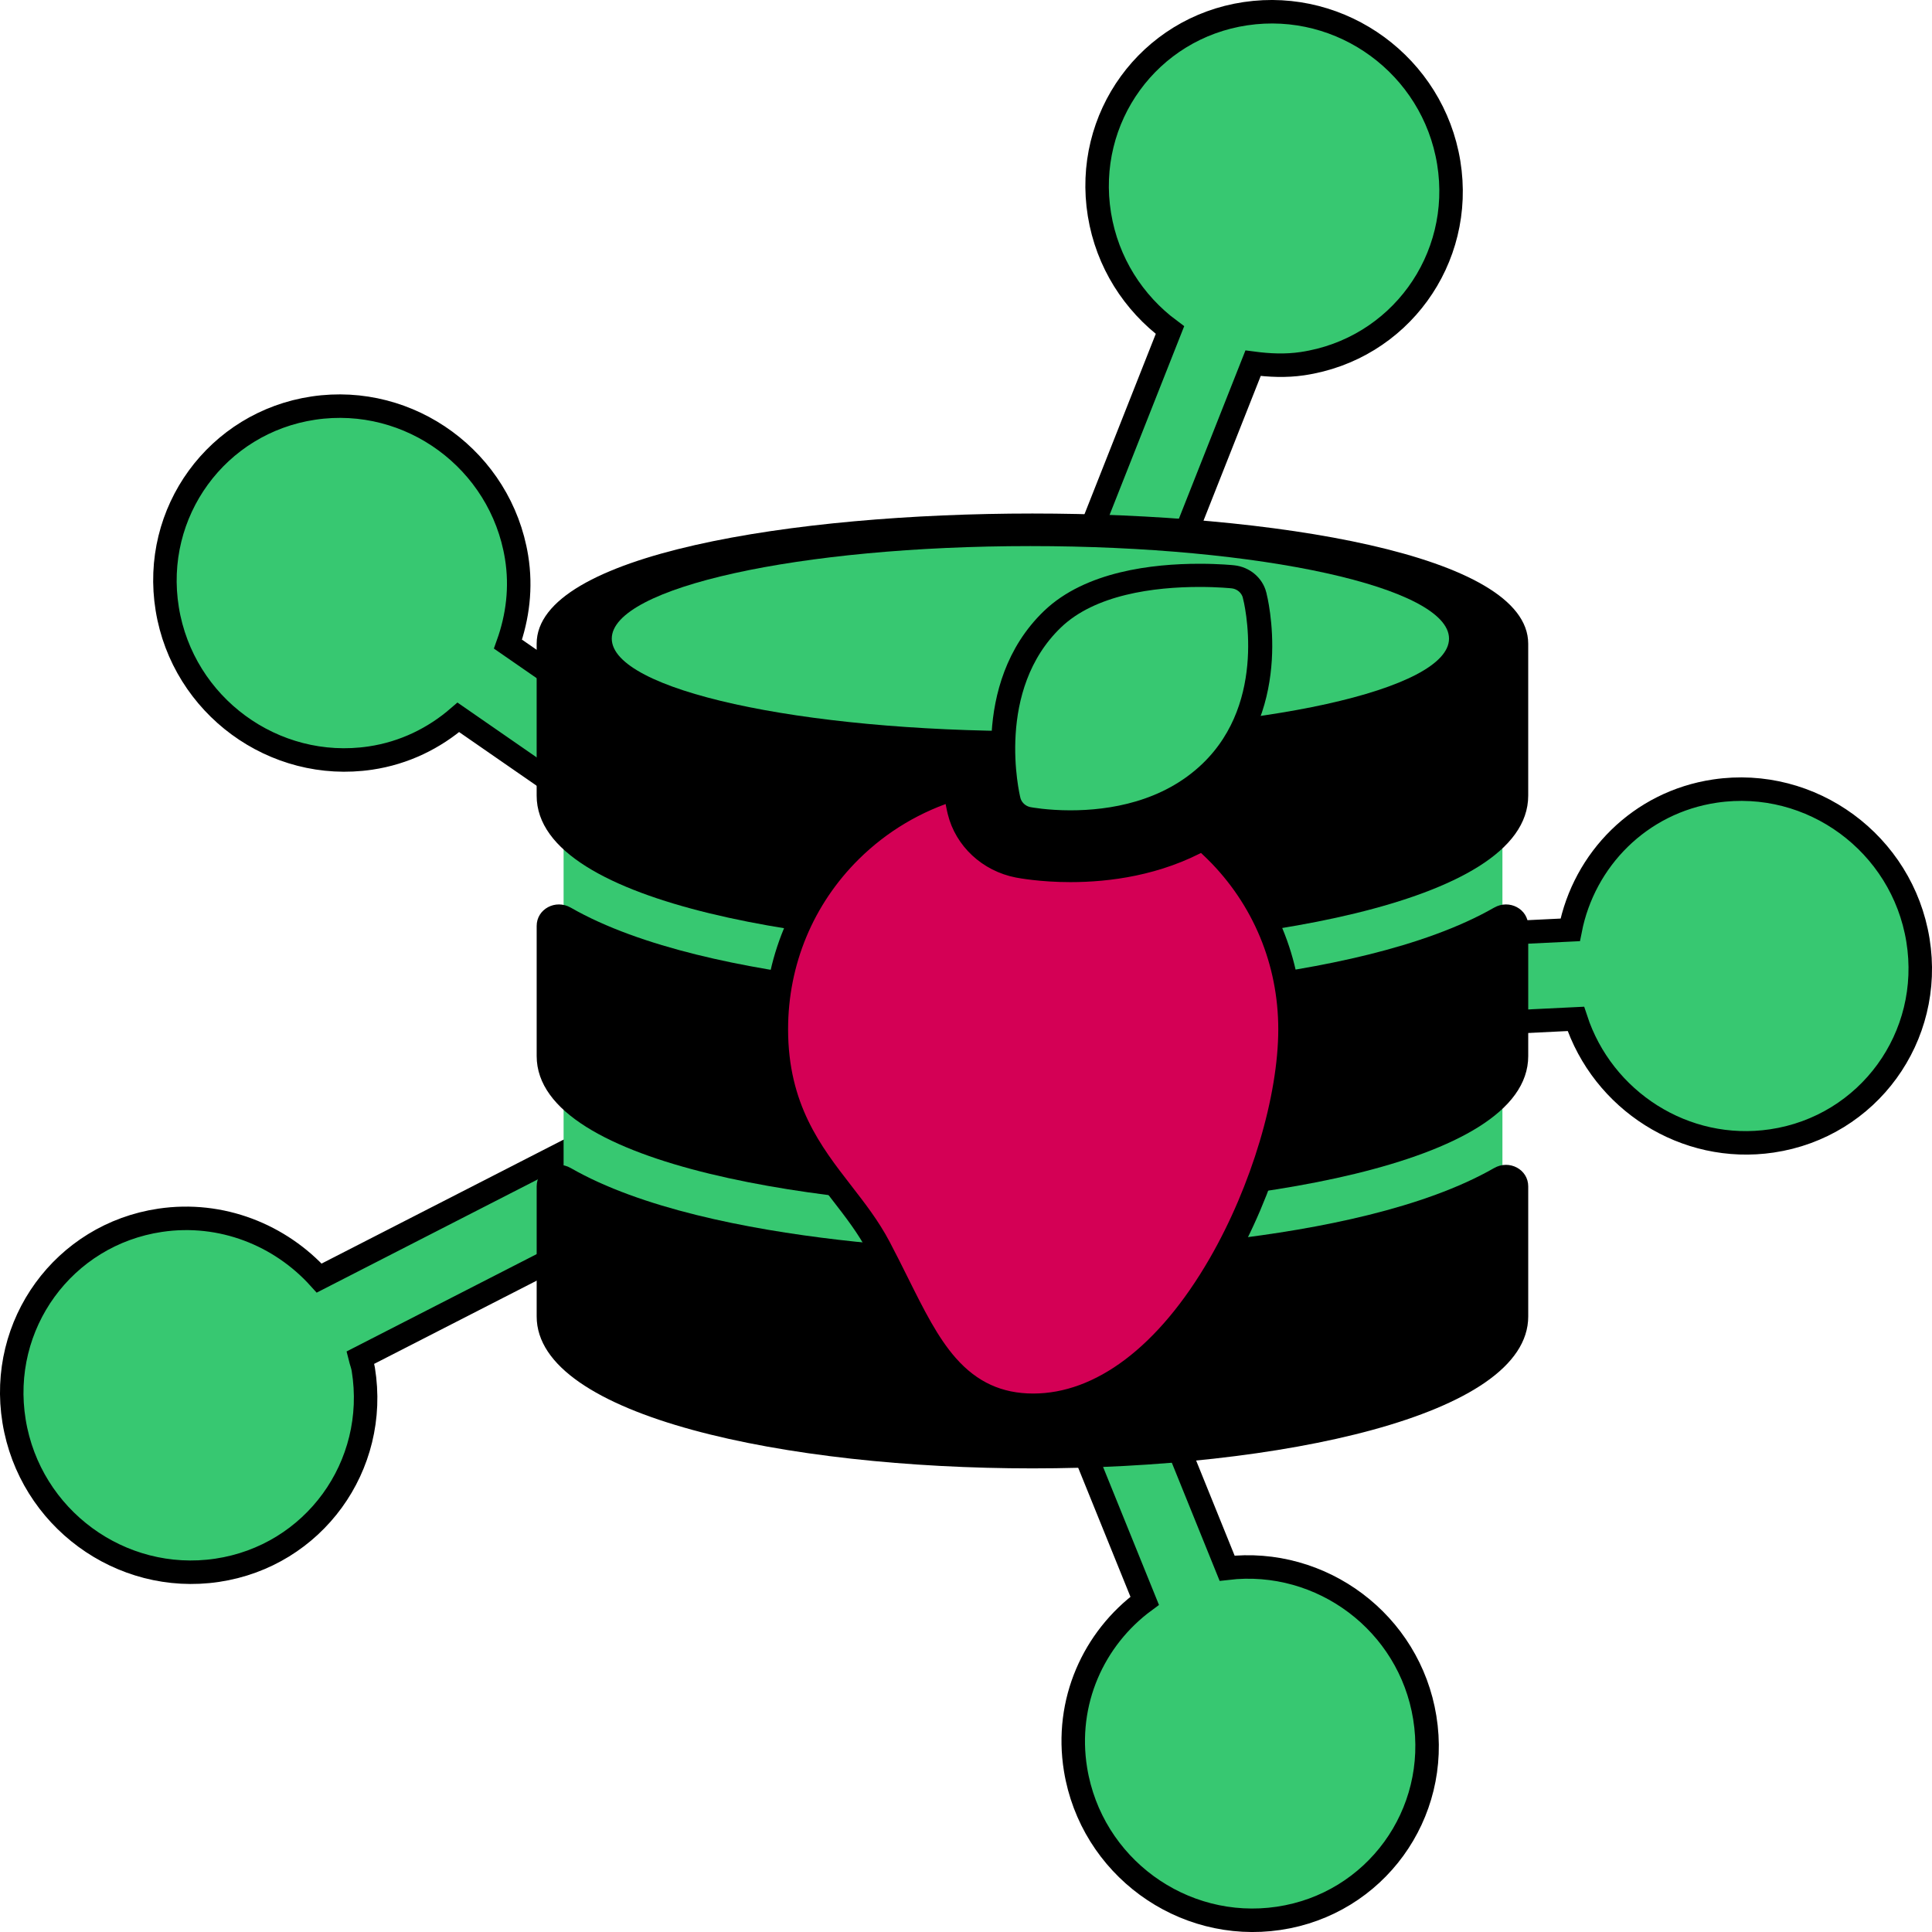
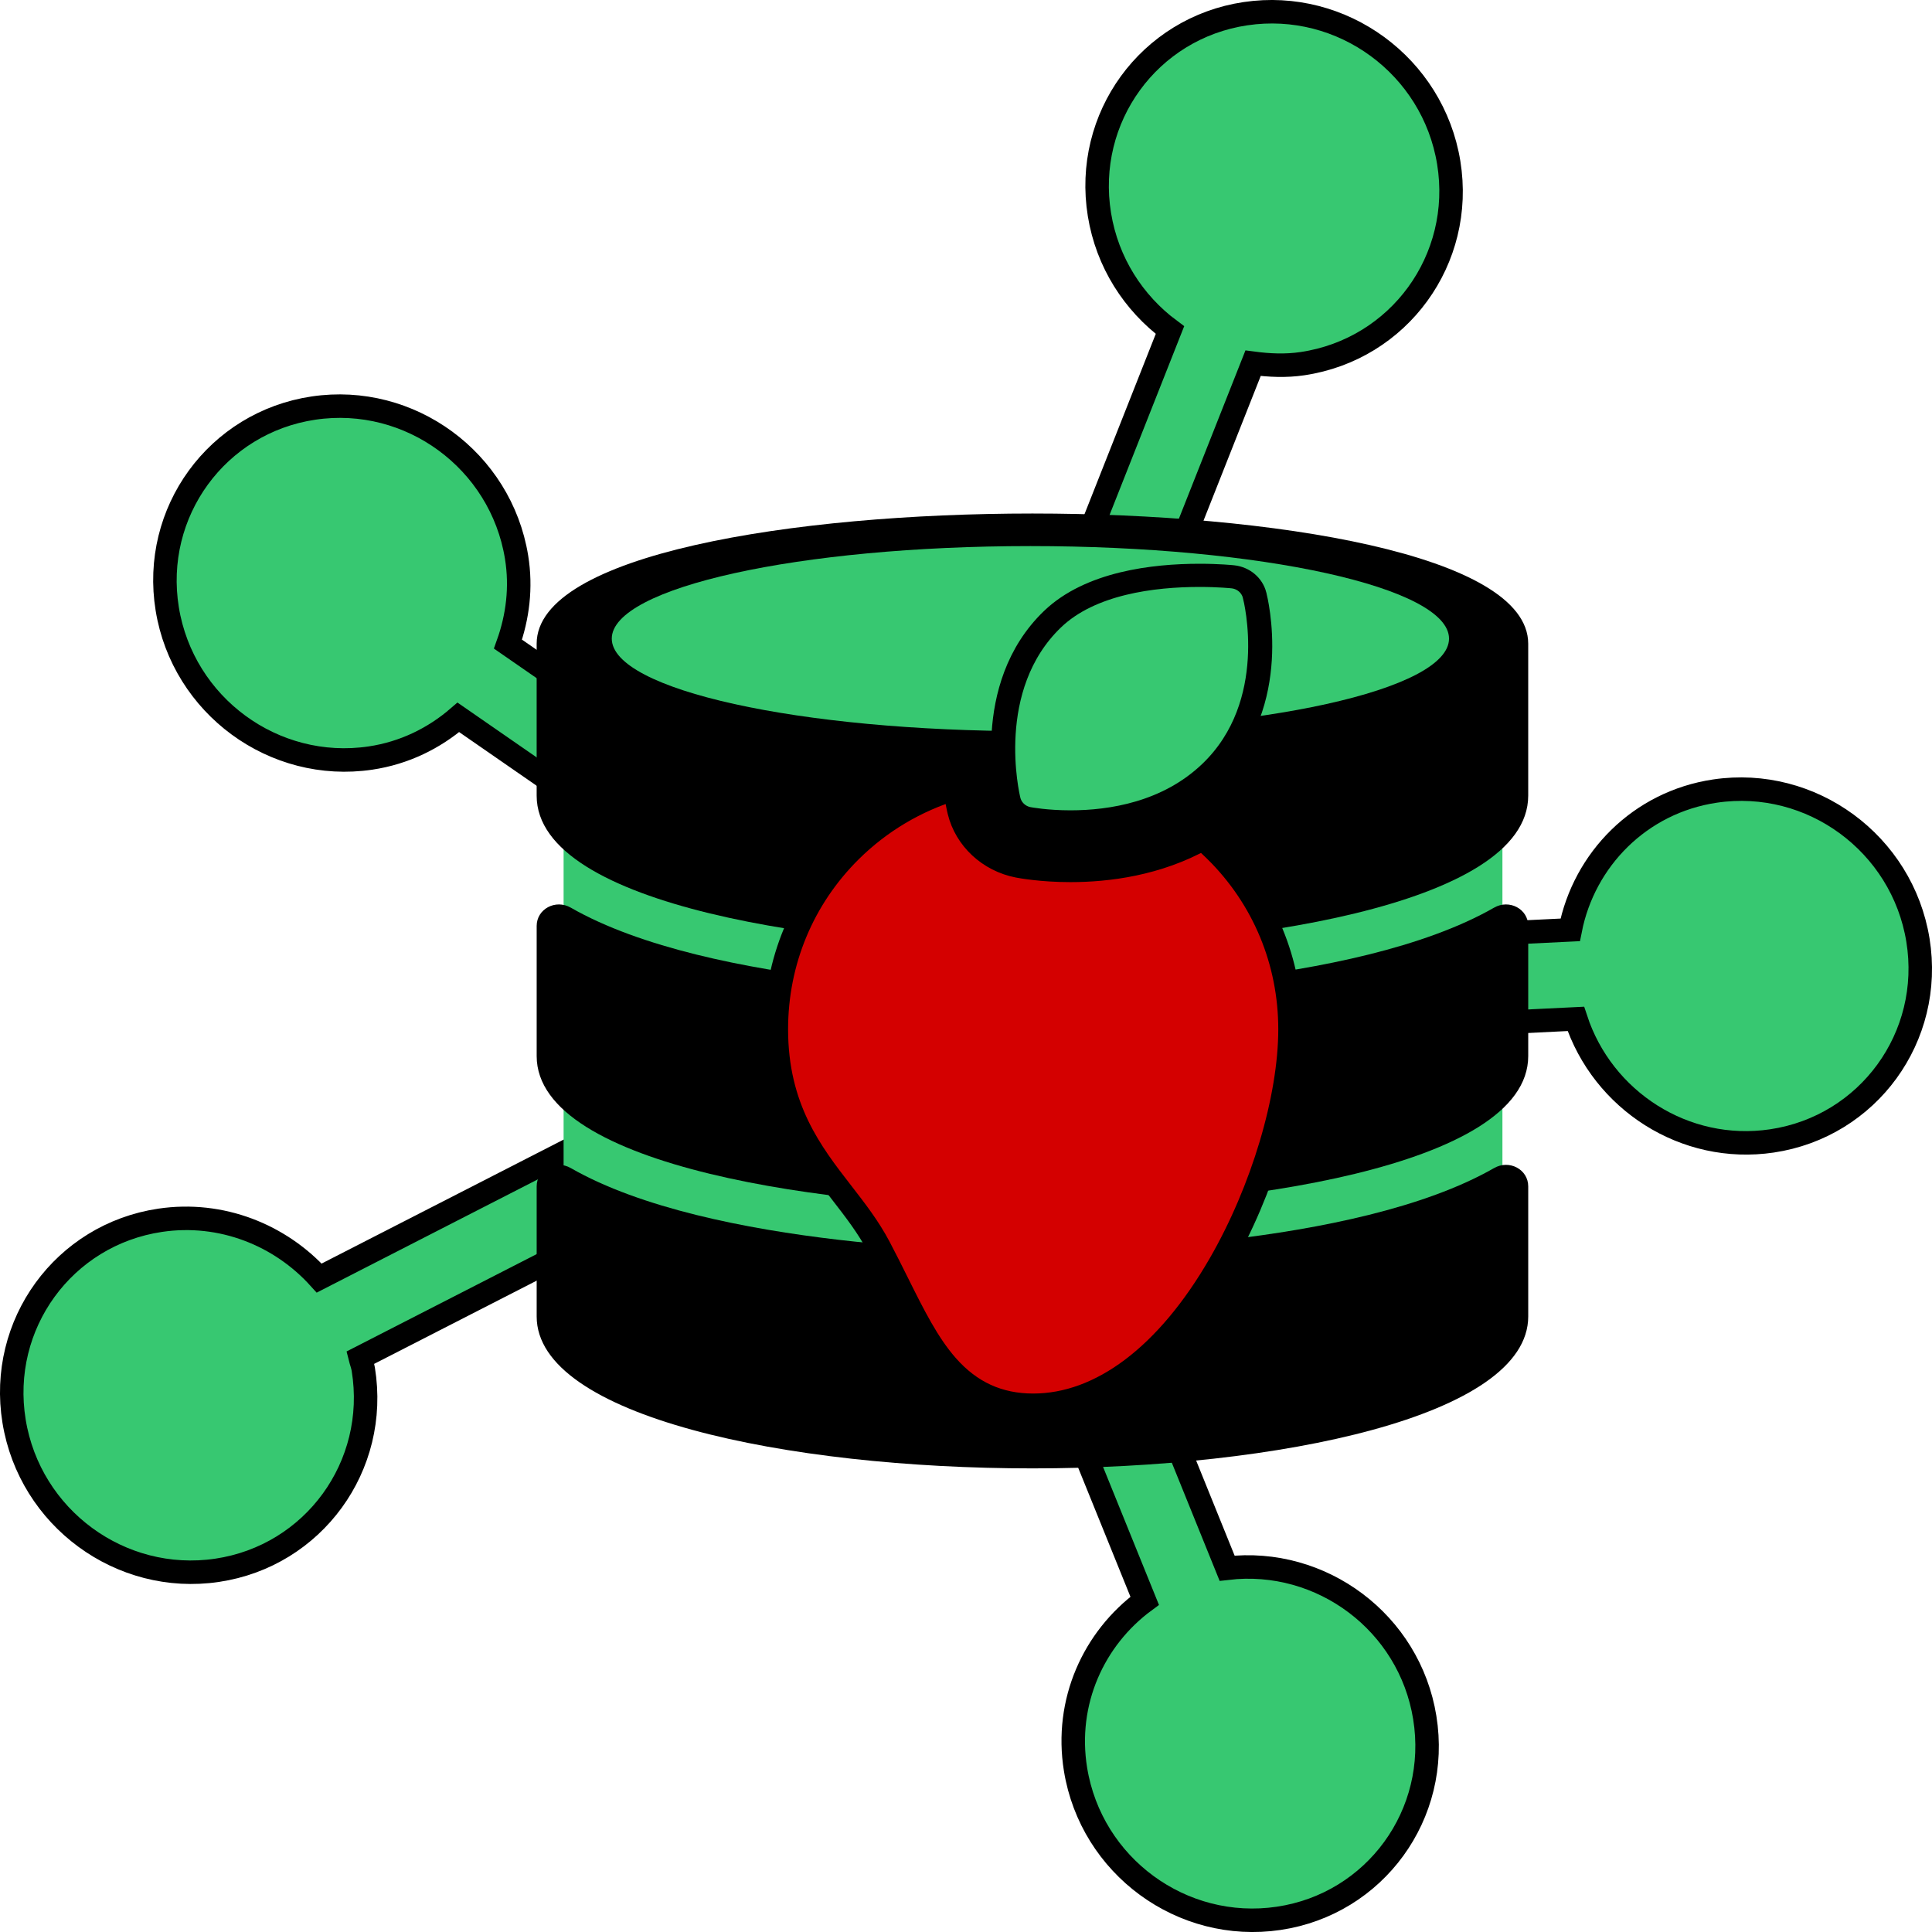
<svg xmlns="http://www.w3.org/2000/svg" width="128" height="128" version="1.1" viewBox="0 0 45.154 45.154">
  <ellipse cx="19.669" cy="25.138" rx="8.267" ry="7.328" fill="none" stroke-width="3.059" />
  <g transform="matrix(.99354 0 0 .99992 .29206 -.19124)">
    <g transform="matrix(.96627 -.15678 .17296 .96232 -4.9573 4.974)" fill="#37c871" stroke="#000" stroke-width=".563">
      <g id="Layer_1_110_" transform="matrix(.99989 .01441 -.015596 .99989 .34906 -.35212)" fill="#37c871" stroke="#000" stroke-width=".563">
        <g fill="#37c871" stroke="#000" stroke-width=".563">
          <path d="m17.567 15.938-2.859-2.702c0.333-0.605 0.539-1.29 0.539-2.029 0-2.342-1.897-4.239-4.24-4.239s-4.243 1.896-4.243 4.239 1.9 4.241 4.243 4.241c0.826 0 1.59-0.246 2.242-0.654l2.855 2.699c0.432-0.571 0.919-1.094 1.463-1.555z" />
          <path d="m29.66 15.6 3.799-6.393c0.374 0.107 0.762 0.184 1.169 0.184 2.347 0 4.244-1.898 4.244-4.241 0-2.342-1.897-4.239-4.244-4.239-2.343 0-4.239 1.896-4.239 4.239 0 1.163 0.469 2.214 1.227 2.981l-3.787 6.375c0.651 0.295 1.265 0.663 1.831 1.094z" />
          <path d="m42.762 20.952c-1.824 0-3.369 1.159-3.968 2.775l-5.278-0.521c0 0.04 6e-3 0.078 6e-3 0.117 0 0.688-0.076 1.36-0.213 2.009l5.276 0.521c0.319 2.024 2.062 3.576 4.177 3.576 2.342 0 4.238-1.896 4.238-4.238 0-2.341-1.896-4.239-4.238-4.239z" />
          <path d="m28.197 37.624-1.18-5.156c-0.666 0.232-1.359 0.398-2.082 0.481l1.182 5.157c-1.355 0.709-2.29 2.11-2.29 3.746 0 2.342 1.896 4.237 4.243 4.237 2.342 0 4.238-1.896 4.238-4.237 3e-3 -2.299-1.829-4.16-4.111-4.228z" />
          <path d="m14.357 25.37-6.57 2.201c-0.758-1.158-2.063-1.926-3.548-1.926-2.343 0-4.239 1.897-4.239 4.239 0 2.345 1.896 4.242 4.239 4.242 2.341 0 4.242-1.897 4.242-4.242 0-0.098-0.021-0.188-0.029-0.284l6.591-2.207c-0.297-0.641-0.533-1.316-0.686-2.023z" />
          <circle cx="23.83" cy="23.323" r="7.271" />
        </g>
      </g>
    </g>
    <g transform="matrix(1.0331 0 0 .9885 11.655 12.194)">
      <rect x="1.267" y="6.493" width="21.377" height="11.446" fill="#37c871" stroke-width=".942" />
      <g transform="matrix(.048105 0 0 .048107 .6535 0)">
        <path d="m234.67 0c-113.02 0-234.67 20.031-234.67 64v74.667c0 54.781 140.33 74.667 234.67 74.667s234.67-19.885 234.67-74.667v-74.667c-1e-3 -43.969-121.65-64-234.67-64zm0 106.67c-124.23 0-192-28.188-192-42.667s67.771-42.667 192-42.667 192 28.187 192 42.667c0 14.479-67.771 42.667-192 42.667z" />
        <path d="m453.21 321.71c-66.253 39.454-199.01 40.955-218.54 40.955s-152.29-1.502-218.54-40.955c-7.171-4.27-16.122 0.661-16.122 9.006v63.949c0 49.021 118.05 74.667 234.67 74.667s234.67-25.646 234.67-74.667v-63.949c-1e-3 -8.345-8.952-13.276-16.122-9.006z" />
        <path d="m453.21 193.71c-66.253 39.454-199.01 40.955-218.54 40.955s-152.29-1.502-218.54-40.955c-7.171-4.27-16.122 0.661-16.122 9.006v63.949c0 54.781 140.33 74.667 234.67 74.667s234.67-19.885 234.67-74.667v-63.949c-1e-3 -8.345-8.952-13.276-16.122-9.006z" />
      </g>
      <ellipse cx="11.896" cy="2.958" rx="9.532" ry="2.188" fill="#37c871" stroke-width=".965" />
      <g transform="matrix(.047901 0 0 .047901 1.1604 -3.443)" fill="#800000" stroke="#000" stroke-width="11.445">
        <g transform="matrix(.8 0 0 .8 20.643 102.4)" stroke="#000" stroke-width="14.307">
          <path d="m387.55 12.169c-1.522-6.081-6.666-10.574-12.896-11.266-0.332-0.038-8.258-0.903-19.774-0.903-27.512 0-65.012 4.698-87.426 27.077-41.959 41.9-26.717 108.88-26.049 111.71 1.35 5.705 5.899 10.101 11.646 11.255 0.427 0.086 10.626 2.1 25.095 2.1 23.995 0 57.967-5.361 83.543-30.904 42.05-41.993 26.542-106.35 25.861-109.06z" fill="#37c871" />
-           <path d="m364.77 170.18c-2.586-2.66-5.257-5.209-8-7.651-27.105 15.739-56.4 19.606-78.627 19.606-17.156 0-29.646-2.414-31-2.687-17.188-3.451-30.9-16.704-34.936-33.769-0.403-1.706-1.516-6.756-2.472-14.154-23.495 7.42-44.882 20.53-62.505 38.655-28.385 29.195-44.017 68.22-44.017 109.89 0 48.621 20.642 76.261 38.854 100.65 8.239 11.033 16.023 21.455 22.243 33.703 3.792 7.465 7.281 14.742 10.656 21.78 9.741 20.313 18.153 37.858 29.558 51.325 13.947 16.471 30.787 24.477 51.482 24.477 40.465 0 79.929-30.918 111.12-87.06 25.307-45.548 41.658-102.41 41.658-144.87 1e-3 -41.665-15.631-80.69-44.015-109.89z" fill="#d40055" />
+           <path d="m364.77 170.18c-2.586-2.66-5.257-5.209-8-7.651-27.105 15.739-56.4 19.606-78.627 19.606-17.156 0-29.646-2.414-31-2.687-17.188-3.451-30.9-16.704-34.936-33.769-0.403-1.706-1.516-6.756-2.472-14.154-23.495 7.42-44.882 20.53-62.505 38.655-28.385 29.195-44.017 68.22-44.017 109.89 0 48.621 20.642 76.261 38.854 100.65 8.239 11.033 16.023 21.455 22.243 33.703 3.792 7.465 7.281 14.742 10.656 21.78 9.741 20.313 18.153 37.858 29.558 51.325 13.947 16.471 30.787 24.477 51.482 24.477 40.465 0 79.929-30.918 111.12-87.06 25.307-45.548 41.658-102.41 41.658-144.87 1e-3 -41.665-15.631-80.69-44.015-109.89z" fill="#d40000" />
        </g>
      </g>
    </g>
  </g>
</svg>
